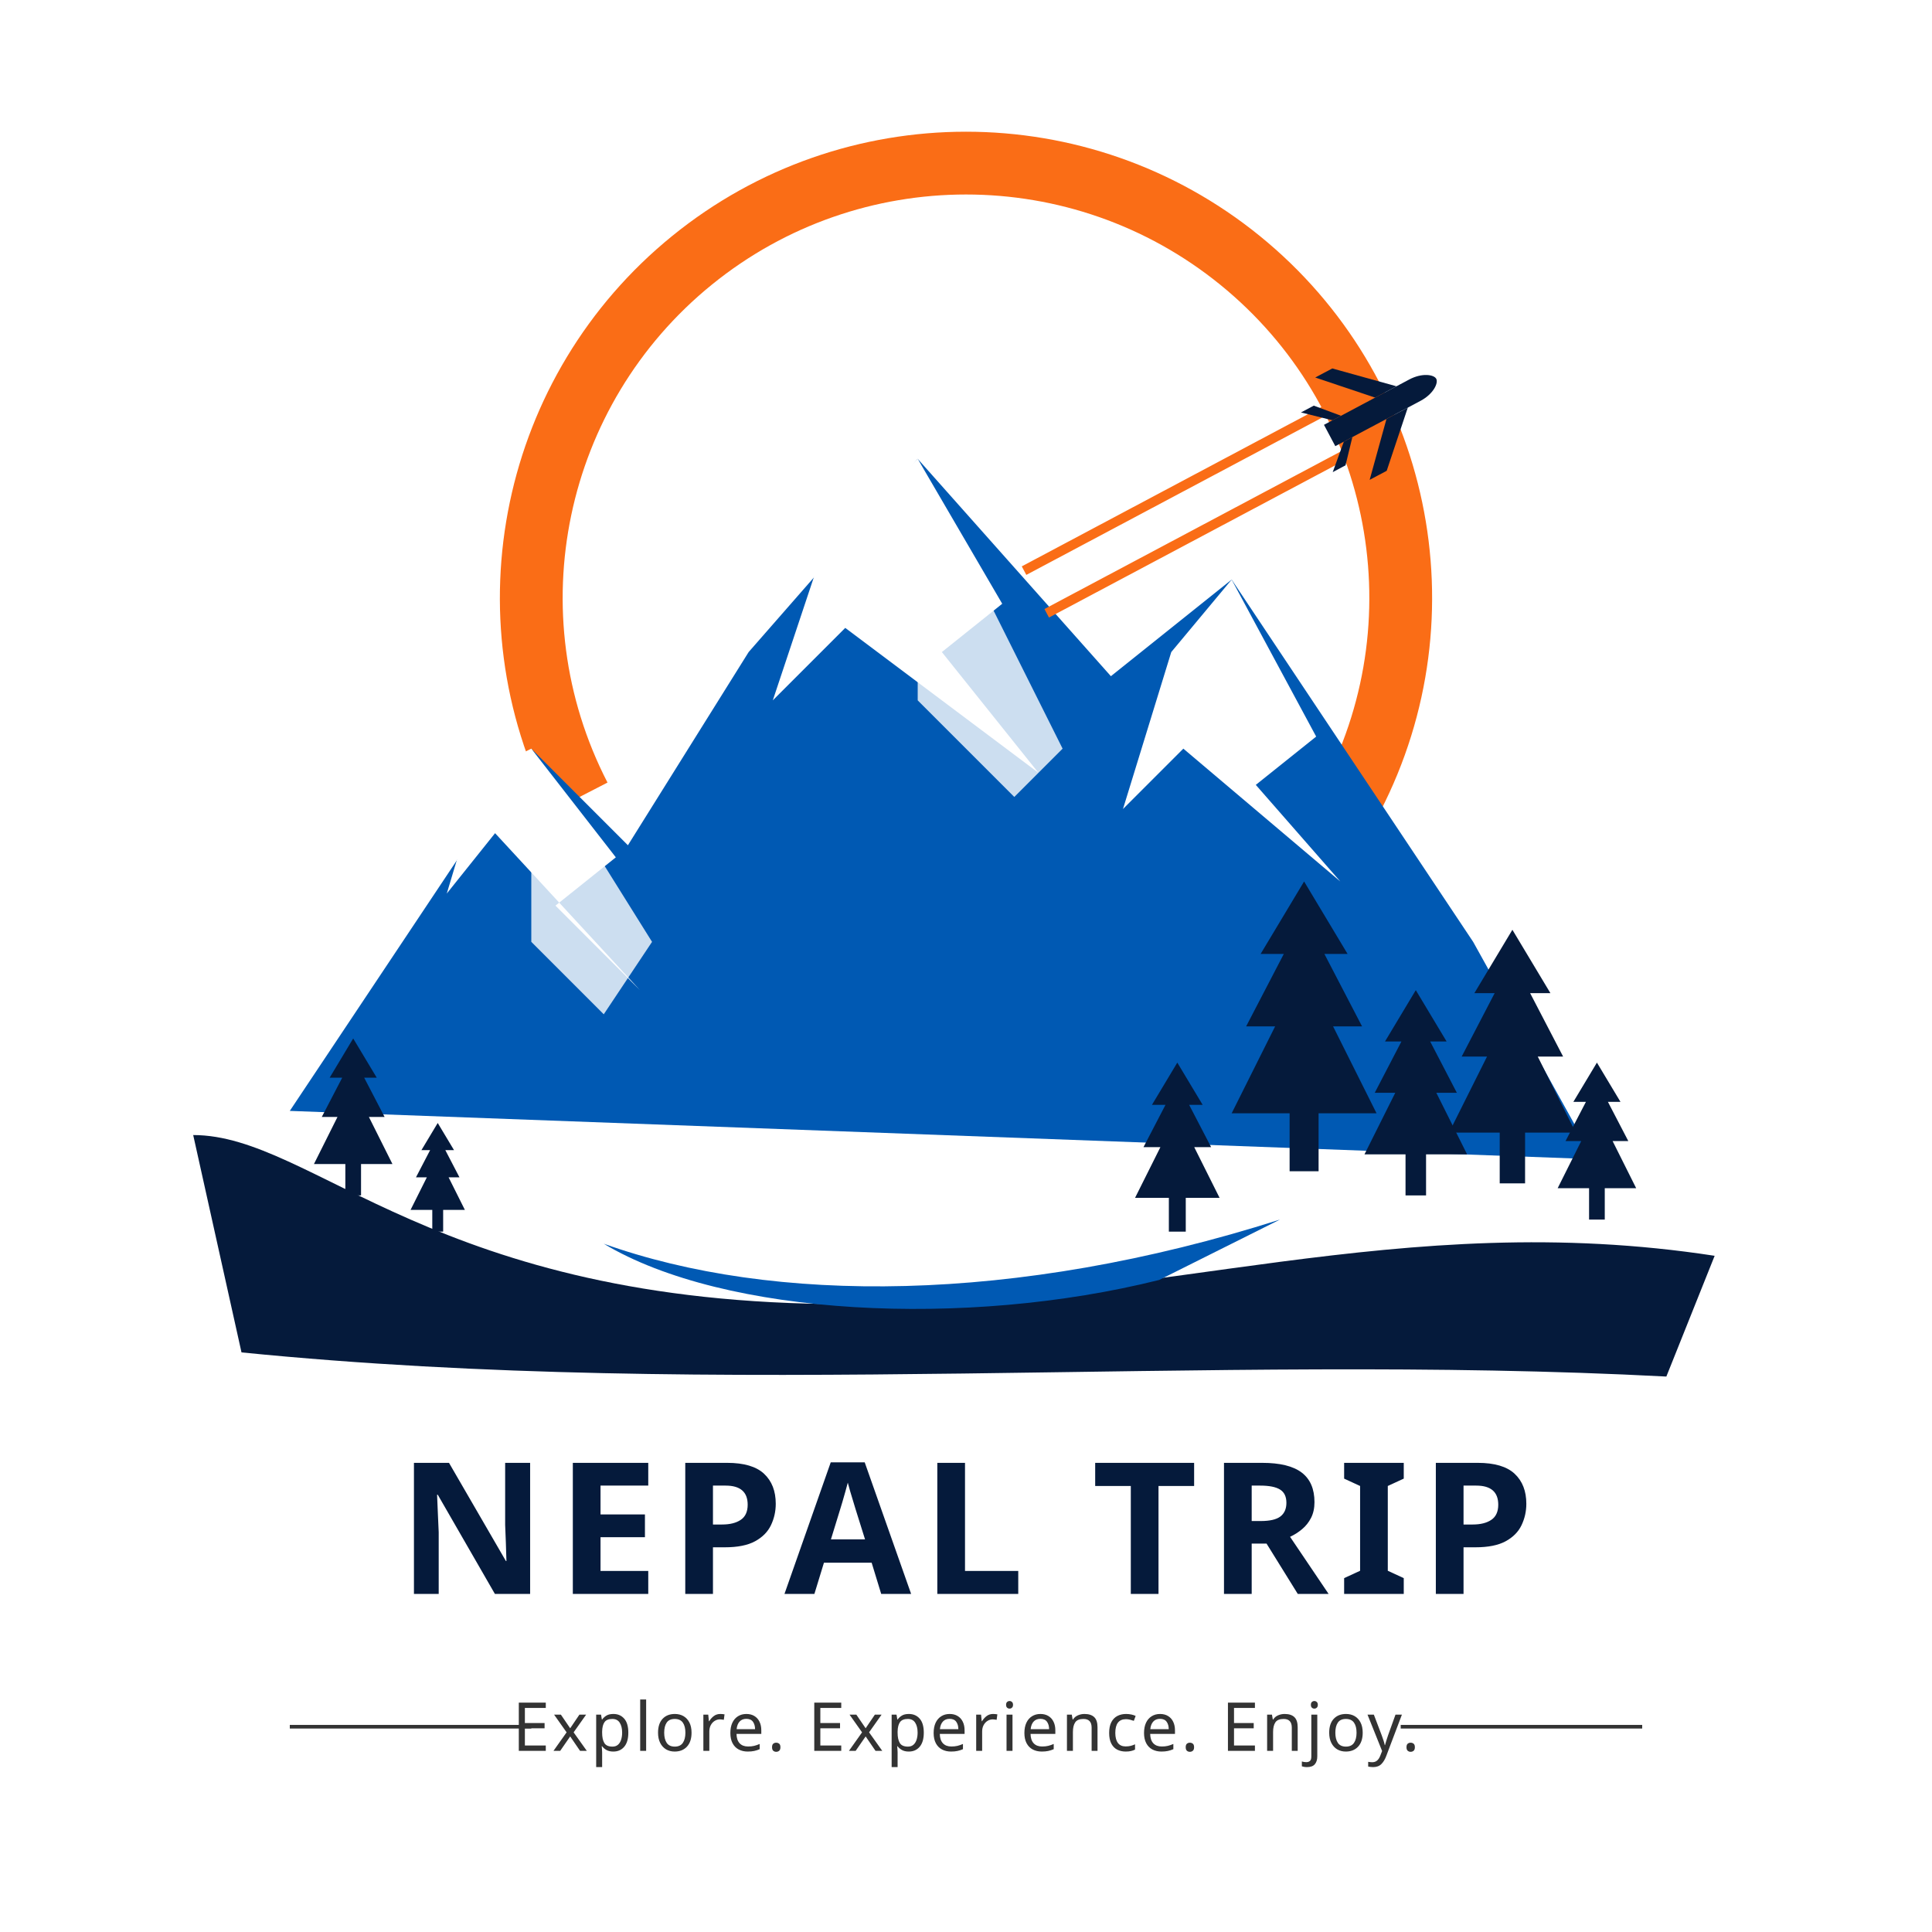
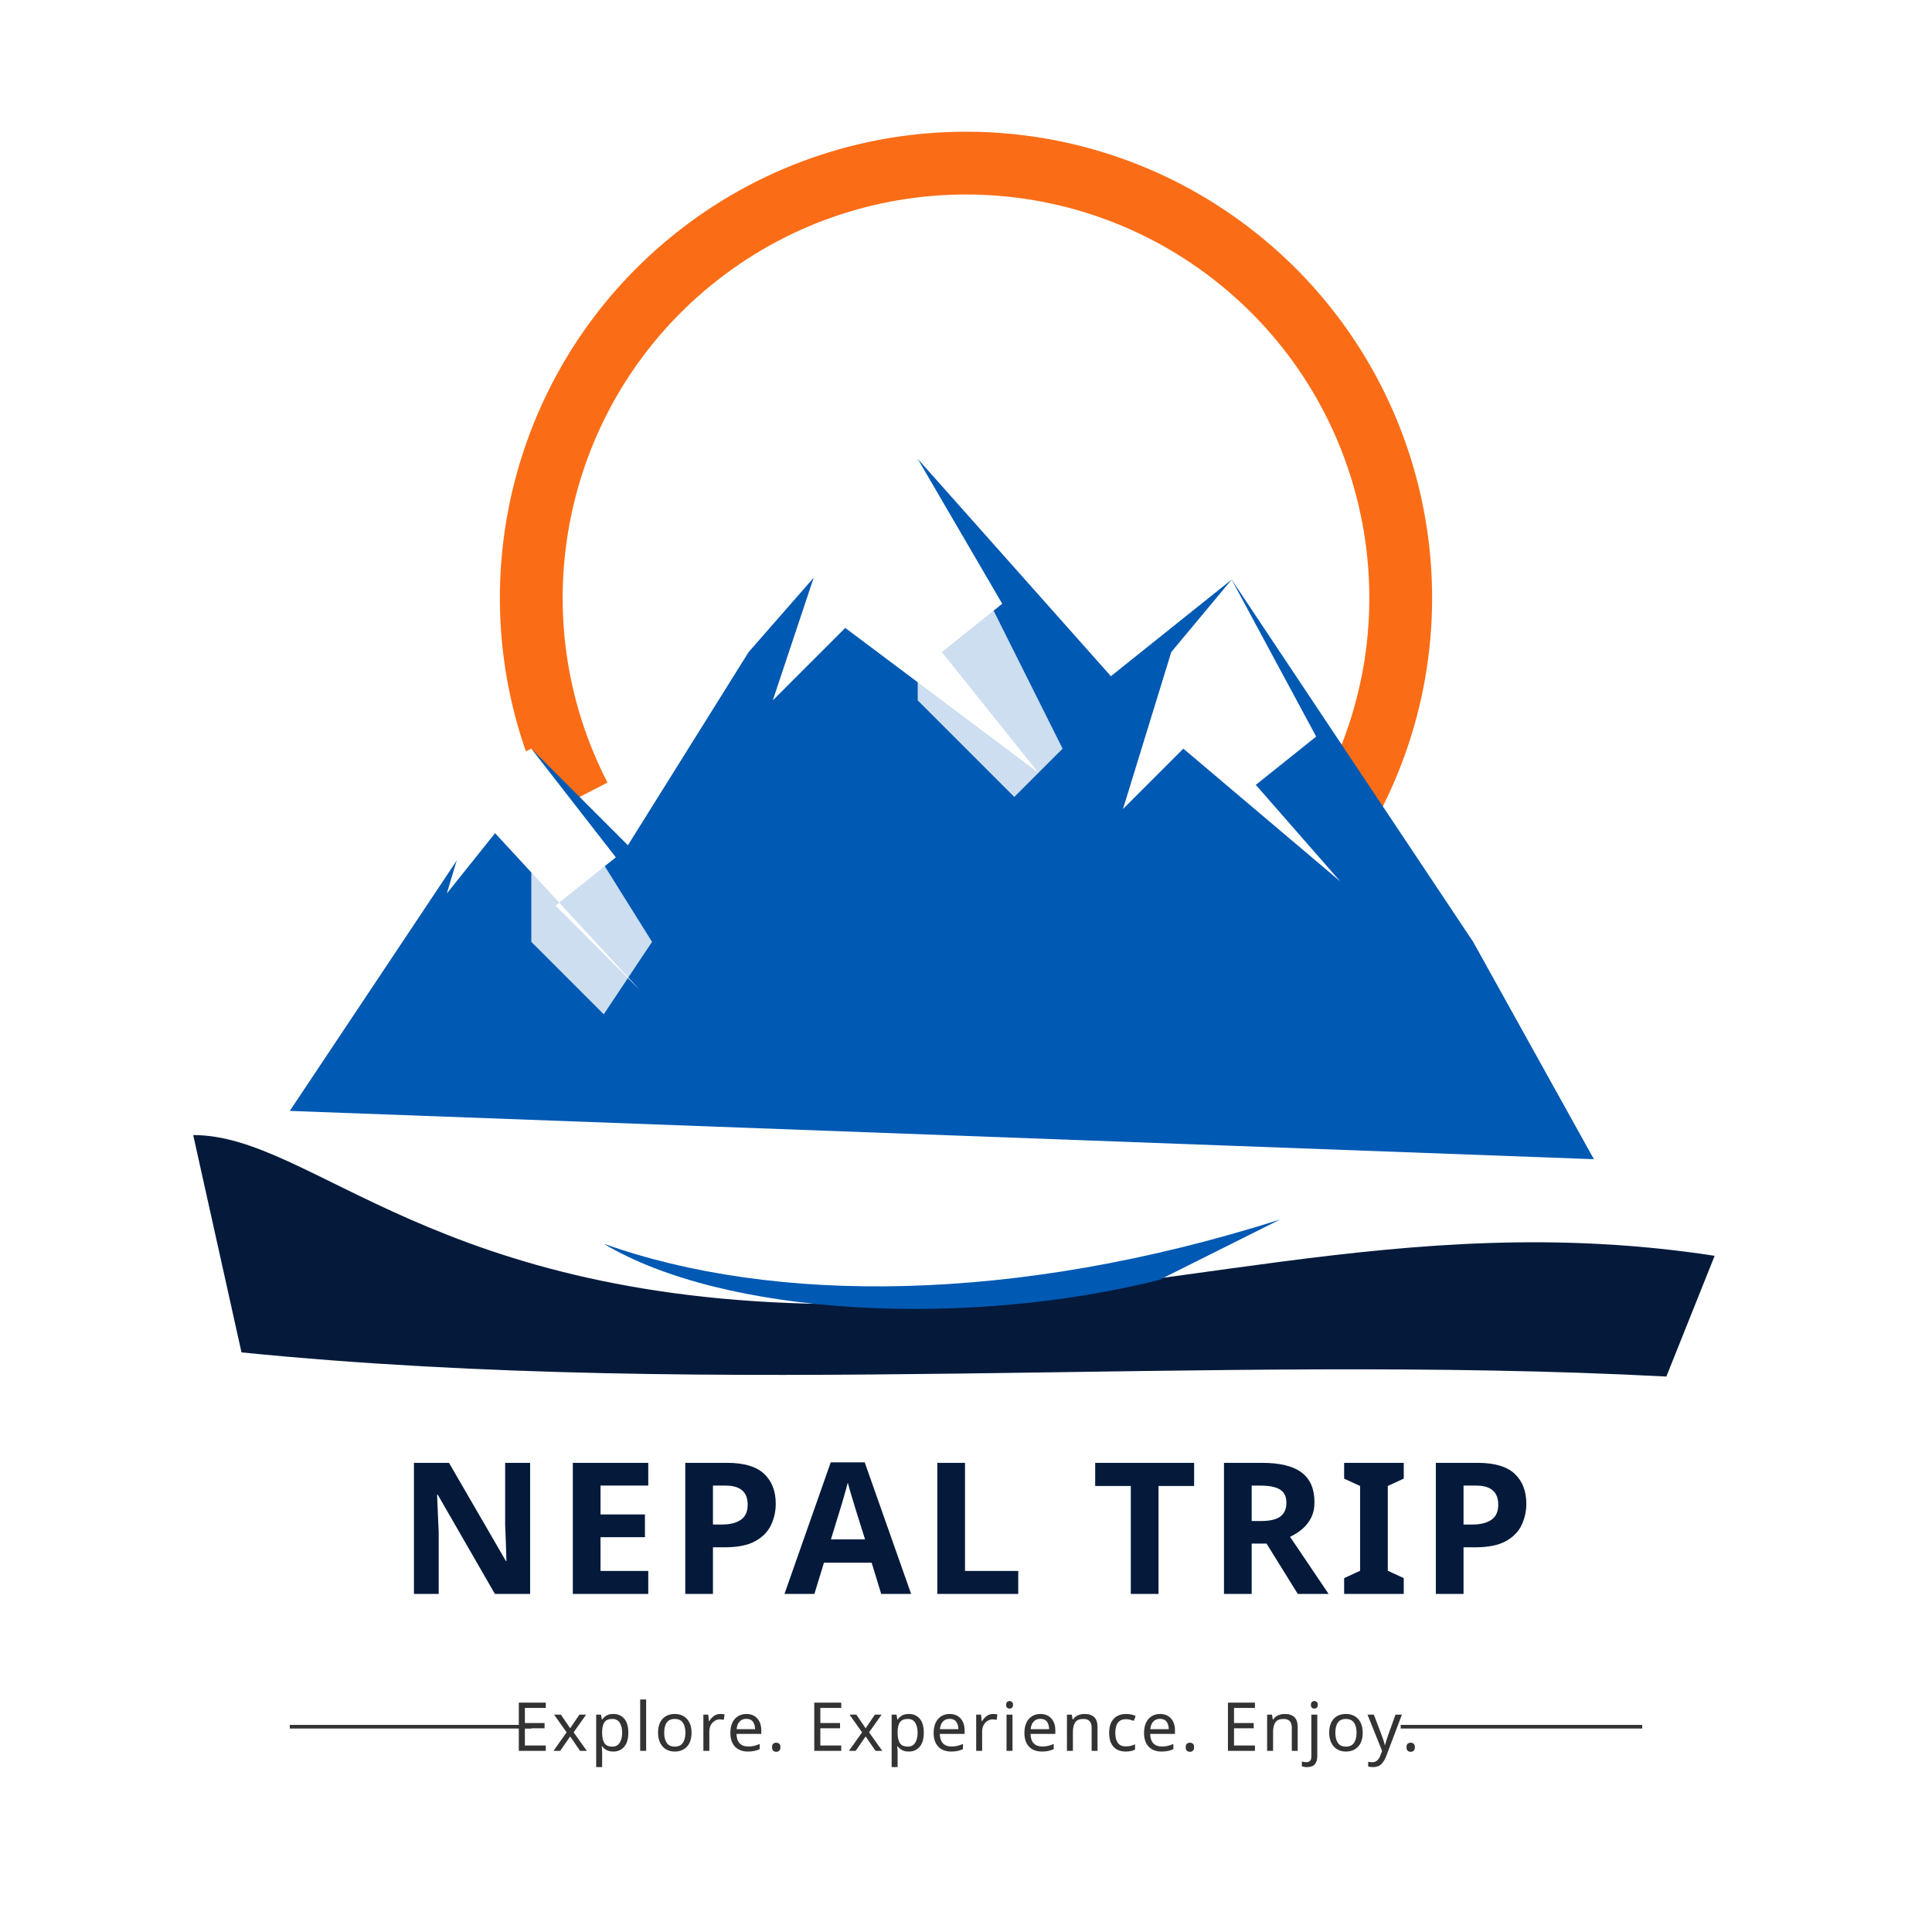
<svg xmlns="http://www.w3.org/2000/svg" viewBox="0 0 800 800" width="100%" height="100%">
  <defs>
    <g id="pine">
      <path d="M 25,0 L 10,25 L 18,25 L 5,50 L 15,50 L 0,80 L 20,80 L 20,100 L 30,100 L 30,80 L 50,80 L 35,50 L 45,50 L 32,25 L 40,25 Z" fill="#051A3B" />
    </g>
  </defs>
  <rect width="800" height="800" fill="#FFFFFF" />
  <path d="M 240 330 A 180 180 0 1 1 560 330" fill="none" stroke="#FA6D16" stroke-width="26" stroke-linecap="butt" />
  <path d="M 120 460 L 220 310 L 260 350 L 310 270 L 380 190 L 460 280 L 510 240 L 610 390 L 660 480 Z" fill="#0059B3" />
  <path d="M 380 190 L 415 250 L 390 270 L 430 320 L 350 260 L 320 290 L 340 230 Z" fill="#FFFFFF" />
  <path d="M 380 190 L 380 290 L 420 330 L 440 310 Z" fill="#FFFFFF" opacity="0.8" />
  <path d="M 220 310 L 255 355 L 230 375 L 265 410 L 205 345 L 185 370 L 200 320 Z" fill="#FFFFFF" />
  <path d="M 220 310 L 220 390 L 250 420 L 270 390 Z" fill="#FFFFFF" opacity="0.8" />
  <path d="M 510 240 L 545 305 L 520 325 L 555 365 L 490 310 L 465 335 L 485 270 Z" fill="#FFFFFF" />
  <path d="M 80 470 C 130 470, 180 540, 350 540 C 480 540, 580 500, 710 520 L 690 570 C 500 560, 300 580, 100 560 Z" fill="#051A3B" />
  <path d="M 250 515 C 320 540, 420 540, 530 505 L 480 530 C 400 550, 300 545, 250 515 Z" fill="#0059B3" />
-   <use href="#pine" transform="translate(130, 430) scale(0.65)" />
-   <use href="#pine" transform="translate(170, 465) scale(0.45)" />
-   <use href="#pine" transform="translate(470, 440) scale(0.7)" />
-   <use href="#pine" transform="translate(510, 365) scale(1.2)" />
-   <use href="#pine" transform="translate(565, 410) scale(0.85)" />
-   <use href="#pine" transform="translate(600, 385) scale(1.05)" />
-   <use href="#pine" transform="translate(645, 440) scale(0.65)" />
-   <g transform="translate(570, 170) rotate(-28)">
-     <line x1="-160" y1="-10" x2="-10" y2="-10" stroke="#FA6D16" stroke-width="4" />
-     <line x1="-160" y1="10" x2="-10" y2="10" stroke="#FA6D16" stroke-width="4" />
-     <path d="M -22,-5 L 18,-5 C 24,-5 28,-2 28,0 C 28,2 24,5 18,5 L -22,5 Z" fill="#051A3B" />
-     <polygon points="2,-5 12,-5 -8,-24 -16,-24" fill="#051A3B" />
-     <polygon points="2,5 12,5 -8,24 -16,24" fill="#051A3B" />
-     <polygon points="-18,-5 -14,-5 -22,-14 -28,-14" fill="#051A3B" />
-     <polygon points="-18,5 -14,5 -22,14 -28,14" fill="#051A3B" />
-   </g>
  <text x="400" y="660" font-family="'Montserrat', 'Arial Black', sans-serif" font-weight="900" font-size="76" fill="#051A3B" text-anchor="middle" letter-spacing="4">NEPAL TRIP</text>
  <text x="400" y="725" font-family="'Segoe UI', 'Helvetica Neue', sans-serif" font-weight="400" font-size="28" fill="#333333" text-anchor="middle" letter-spacing="1">Explore. Experience. Enjoy.</text>
  <line x1="120" y1="715" x2="220" y2="715" stroke="#333333" stroke-width="1.5" />
  <line x1="580" y1="715" x2="680" y2="715" stroke="#333333" stroke-width="1.5" />
</svg>
